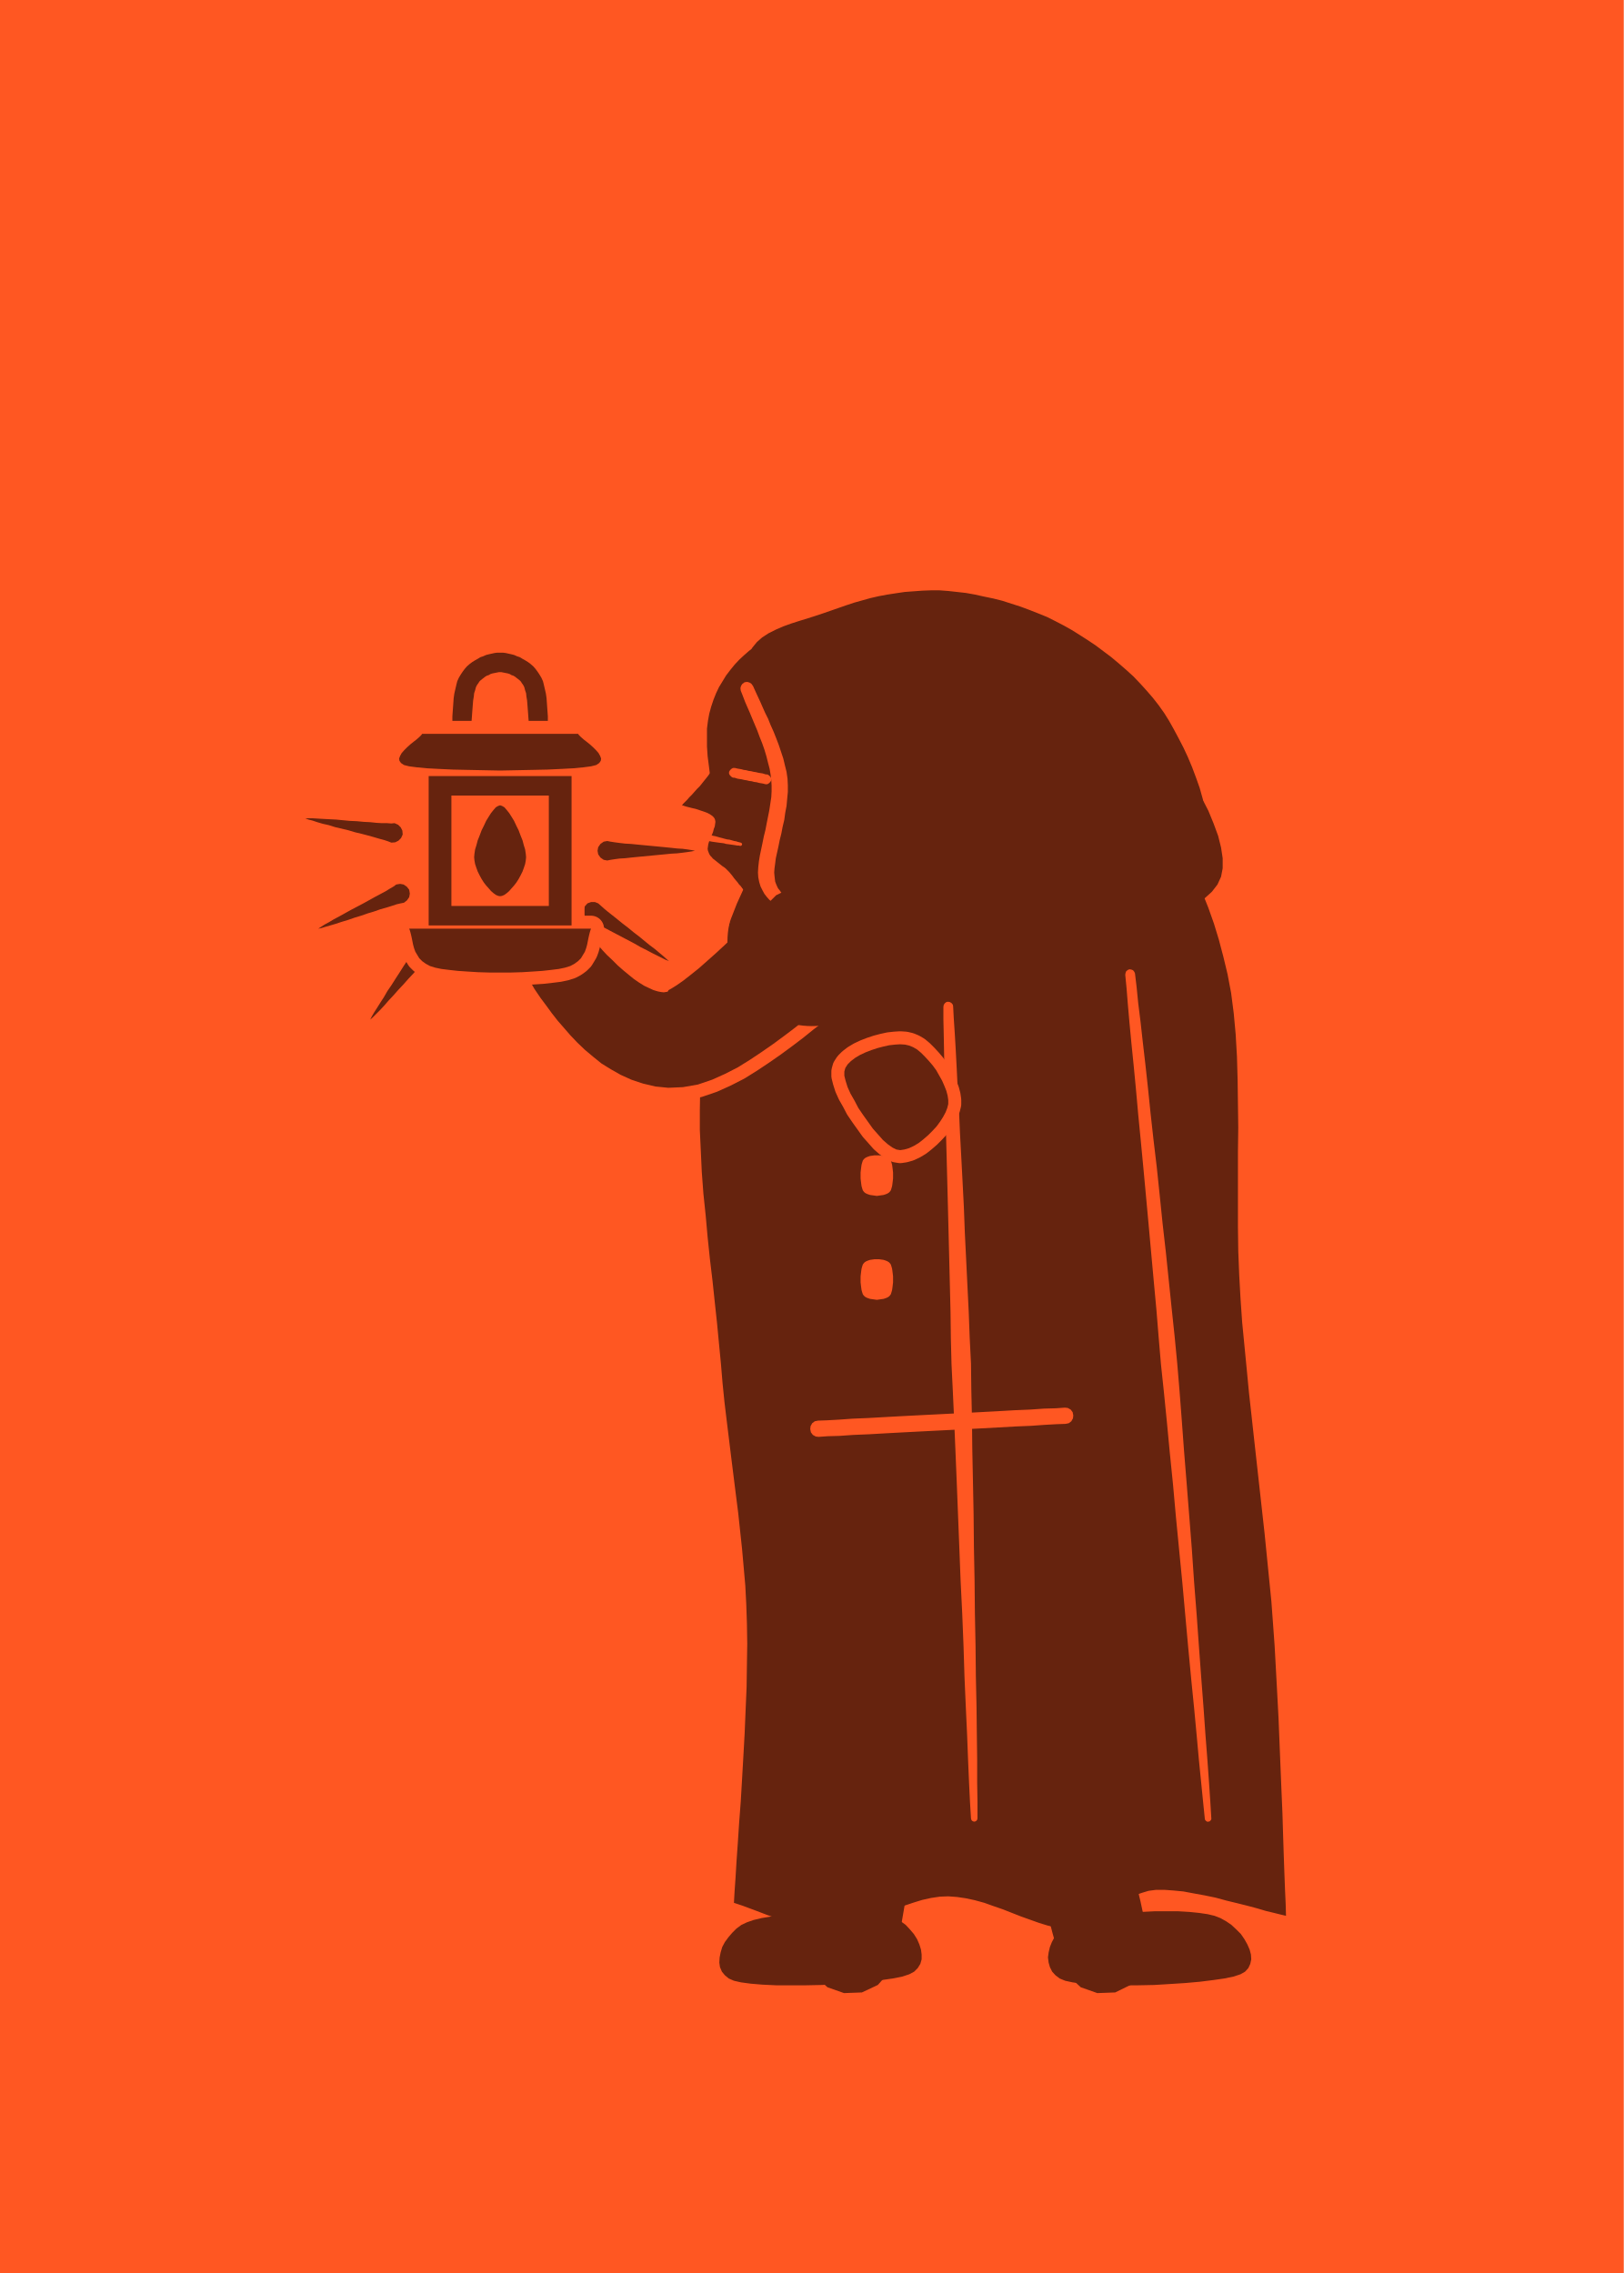
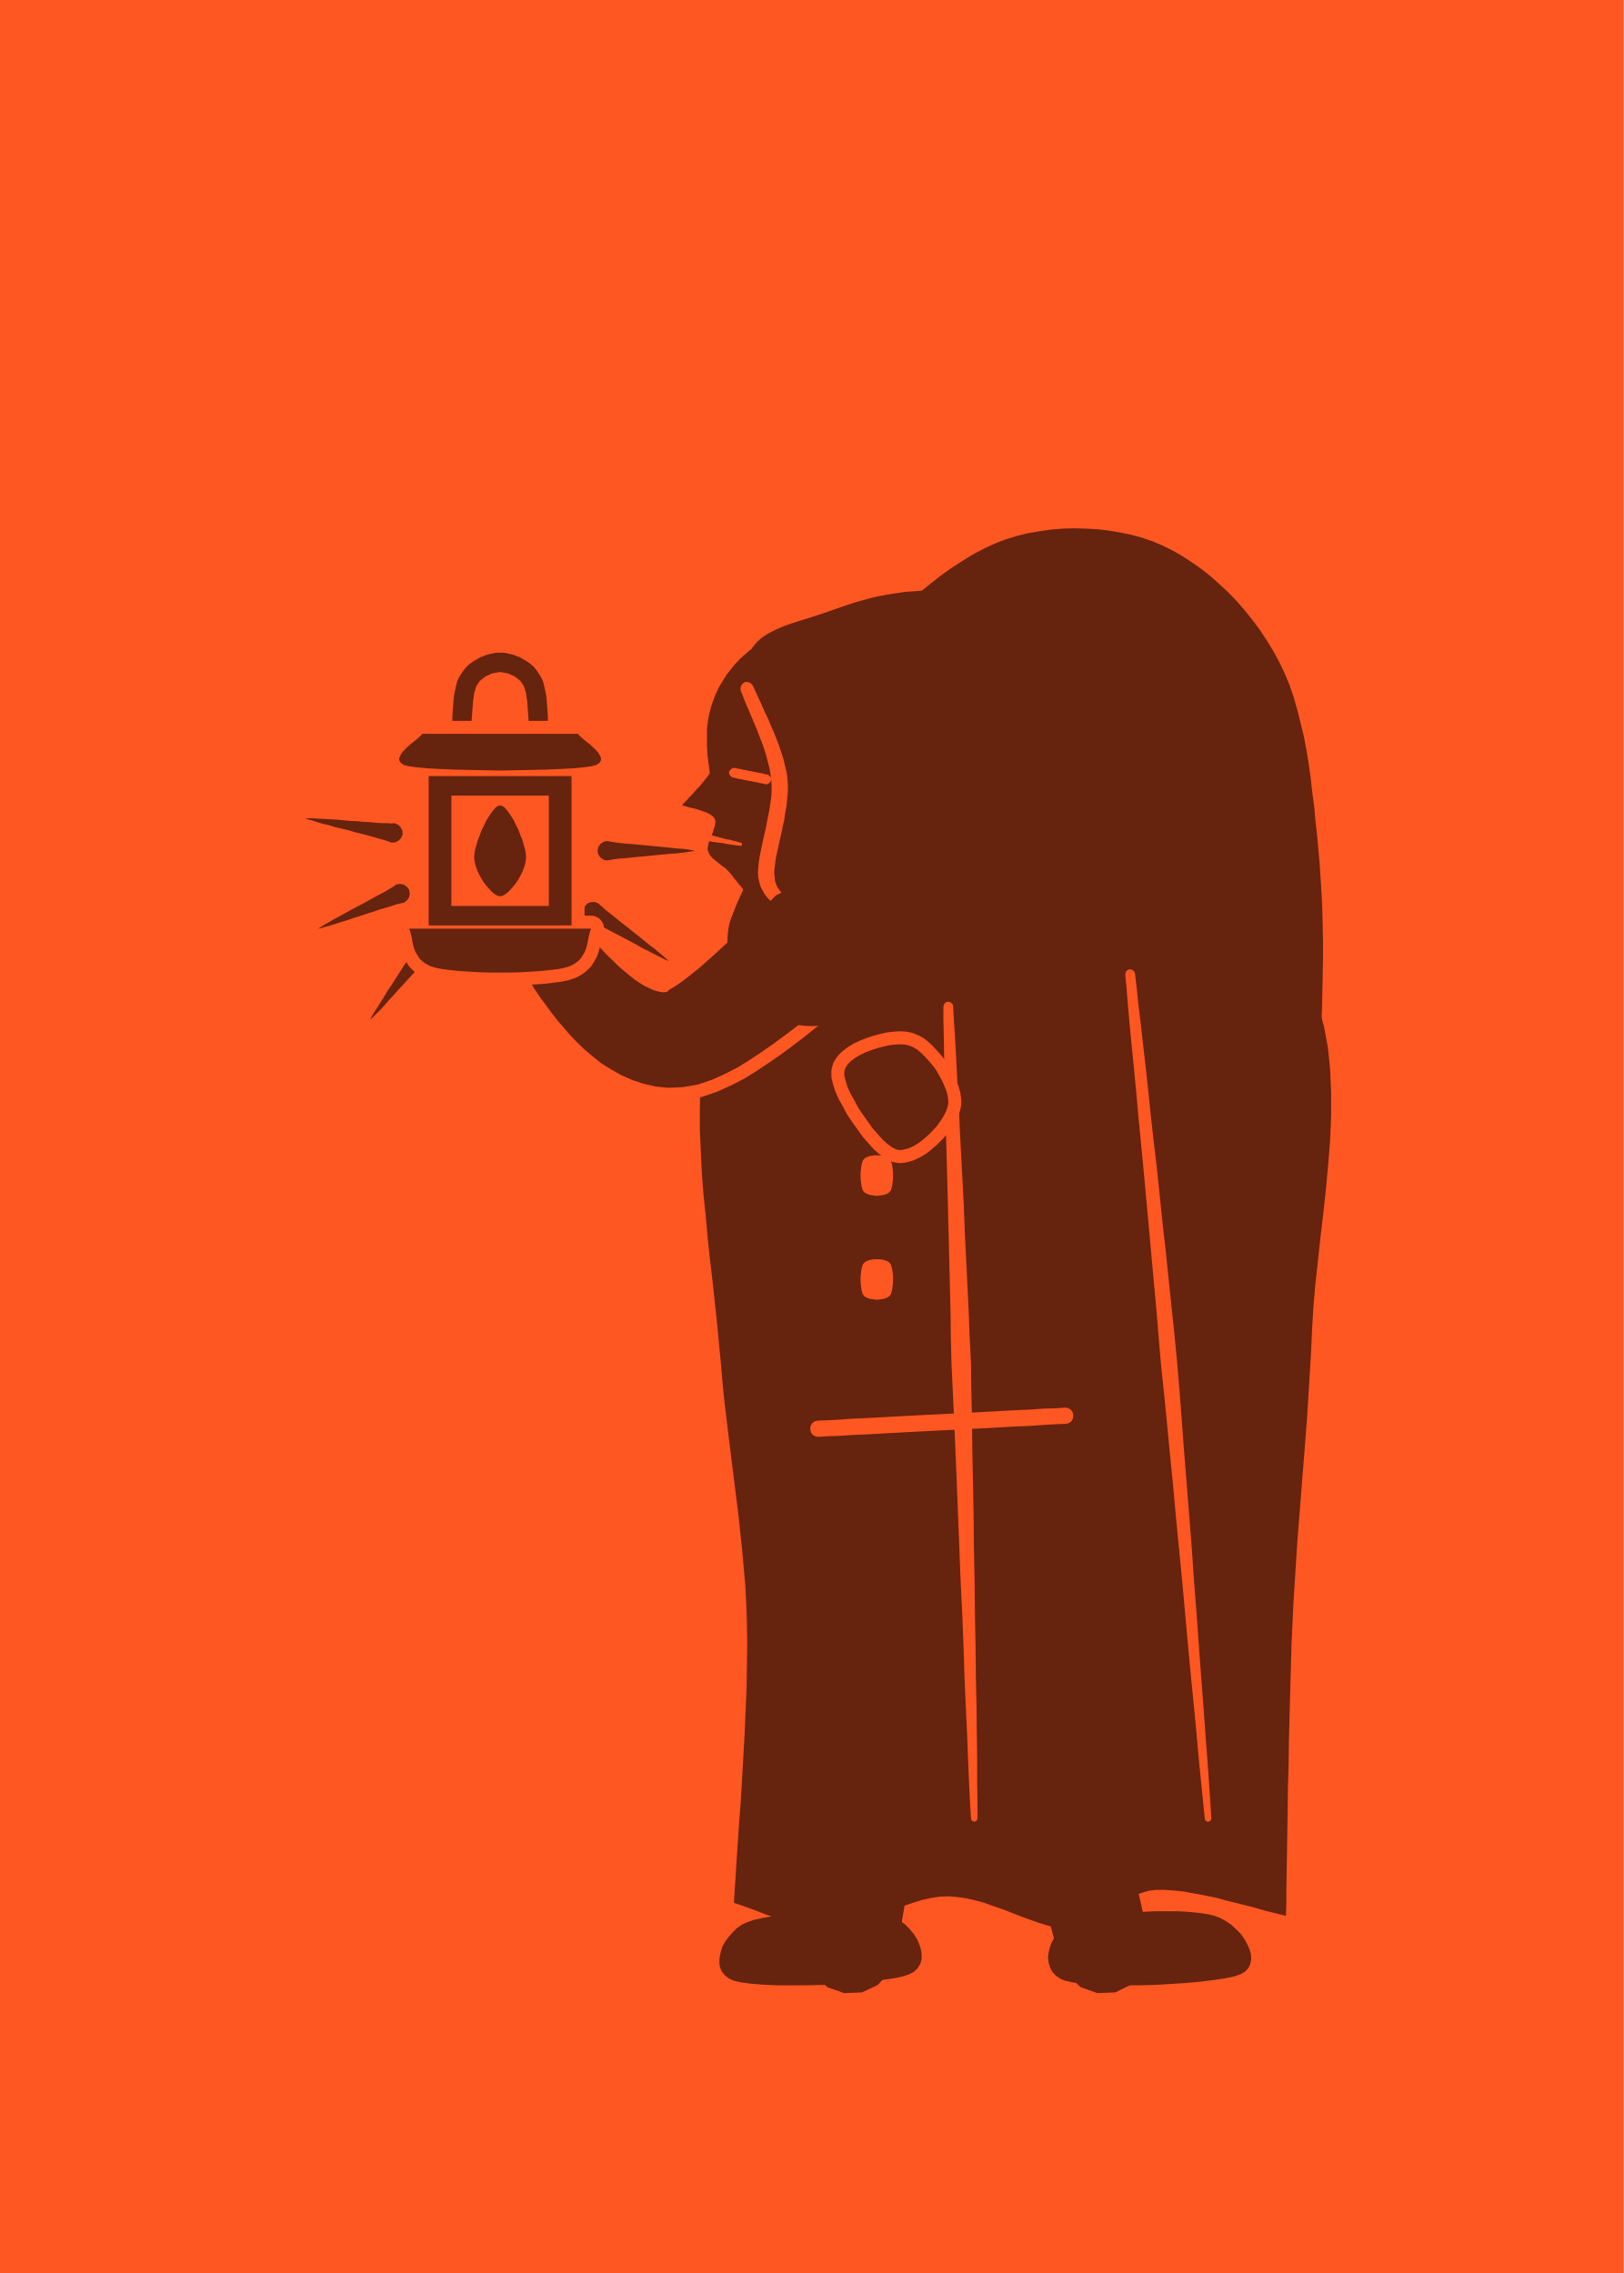
<svg xmlns="http://www.w3.org/2000/svg" viewBox="0 0 500 700">
  <rect width="500" height="700" fill="#ff5722" />
  <g transform="translate(30 0)">
    <path d="M223.2 557.8L223 559.3L222.8 561.2L222.5 563.4L222.2 565.9L221.8 568.7L221.5 571.7L221.1 574.7L220.7 577.8L220.3 581L219.9 584L219.5 587L219.1 589.8L218.8 592.3L218.5 594.5L218.3 596.4L218.2 597.9L218.4 603.4L220.7 608.3L224.8 612L229.9 613.8L235.4 613.6L240.3 611.3L244 607.2L245.8 602.1L246.1 600.6L246.5 598.7L246.9 596.5L247.3 594L247.8 591.2L248.3 588.3L248.8 585.3L249.3 582.2L249.9 579L250.4 576L250.9 573.1L251.4 570.3L251.8 567.8L252.2 565.6L252.6 563.7L252.8 562.2L252.6 556.4L250.1 551.1L245.7 547.1L240.2 545.2L234.4 545.4L229.1 547.9L225.1 552.3Z" fill="#66230e" />
    <path d="M285.4 563.6L285.9 565.1L286.4 567L287 569.2L287.7 571.7L288.5 574.5L289.3 577.4L290.1 580.4L290.9 583.5L291.8 586.6L292.6 589.7L293.4 592.6L294.1 595.3L294.8 597.8L295.5 600.1L296 601.9L296.4 603.4L298.8 608.3L302.8 612L307.9 613.8L313.4 613.6L318.3 611.2L322 607.2L323.8 602.1L323.6 596.6L323.3 595.1L322.9 593.2L322.4 591L321.8 588.4L321.2 585.6L320.5 582.7L319.8 579.6L319.1 576.5L318.3 573.4L317.6 570.3L317 567.3L316.3 564.5L315.8 562L315.3 559.8L314.9 557.9L314.6 556.4L312.1 551.1L307.7 547.1L302.2 545.2L296.4 545.4L291.1 547.9L287.1 552.3L285.2 557.8Z" fill="#66230e" />
    <path d="M200 592L202 591.3L204.5 590.7L207.5 590.2L210.8 589.7L214.3 589.3L218.1 589L221.9 588.8L225.7 588.6L229.5 588.6L233 588.6L236.4 588.8L239.4 589.1L241.9 589.5L244 590L245.7 590.7L247.4 591.7L248.9 592.8L250.2 594.2L251.4 595.6L252.4 597.2L253.1 598.8L253.6 600.4L253.8 601.9L253.8 603.4L253.4 604.8L252.6 606.1L251.5 607.2L250 608L247.9 608.7L244.9 609.3L241.4 609.8L237.3 610.3L232.8 610.7L228 611L223.1 611.3L218.2 611.4L213.5 611.4L209 611.4L204.8 611.2L201.2 610.9L198.2 610.5L196 610L194.4 609.3L193.2 608.3L192.3 607.2L191.7 605.8L191.5 604.4L191.6 602.8L191.9 601.3L192.4 599.6L193.2 598.1L194.3 596.6L195.5 595.2L196.8 593.9L198.3 592.8Z" fill="#66230e" />
    <path d="M300 592L301.9 591.3L304.4 590.7L307.3 590.2L310.6 589.7L314.1 589.3L317.8 589L321.6 588.8L325.5 588.6L329.2 588.6L332.8 588.6L336.2 588.8L339.2 589.1L341.9 589.5L344 590L345.8 590.7L347.6 591.7L349.2 592.8L350.7 594.2L352.1 595.6L353.2 597.2L354.1 598.8L354.8 600.4L355.2 601.9L355.3 603.4L355 604.8L354.4 606.1L353.4 607.2L352 608L349.9 608.7L347 609.3L343.5 609.8L339.5 610.3L335 610.7L330.3 611L325.4 611.3L320.5 611.4L315.7 611.4L311.2 611.4L307 611.2L303.3 610.9L300.3 610.5L298 610L296.3 609.3L295 608.3L294 607.2L293.3 605.8L292.9 604.4L292.7 602.8L292.9 601.3L293.3 599.6L293.9 598.1L294.7 596.6L295.8 595.2L297 593.9L298.4 592.8Z" fill="#66230e" />
-     <path d="M366 590L364.3 589.6L362.3 589.1L359.8 588.5L357.1 587.7L354.1 586.9L350.9 586.1L347.6 585.3L344.3 584.4L340.9 583.7L337.6 583.1L334.4 582.5L331.3 582.2L328.5 582L326 582L323.7 582.3L321.7 582.9L319.7 583.6L317.9 584.6L316.2 585.7L314.5 586.9L312.9 588.1L311.2 589.3L309.6 590.5L307.9 591.6L306.1 592.5L304.2 593.3L302.2 593.8L300 594L297.7 593.9L295.2 593.6L292.6 593L290 592.2L287.2 591.2L284.4 590.2L281.6 589.1L278.8 588L275.9 587L273.1 586L270.2 585.2L267.4 584.6L264.7 584.2L262 584L259.4 584.1L256.7 584.5L254 585.1L251.4 585.9L248.7 586.8L246.1 587.8L243.5 588.9L240.9 589.9L238.3 590.9L235.8 591.9L233.3 592.7L230.8 593.3L228.4 593.8L226 594L223.6 594L221.1 593.7L218.6 593.3L216.1 592.8L213.6 592.1L211.1 591.4L208.8 590.6L206.4 589.8L204.3 589L202.2 588.2L200.3 587.5L198.7 586.9L197.2 586.4L196 586L196.2 582.5L196.5 578.2L196.8 573.2L197.2 567.5L197.6 561.4L198.1 554.8L198.5 548L198.9 541L199.3 533.8L199.6 526.6L199.9 519.6L200 512.7L200.1 506.2L200 500L199.8 494.1L199.5 488.3L199 482.6L198.5 477L197.9 471.4L197.3 465.8L196.6 460.3L195.9 454.7L195.2 449.1L194.5 443.4L193.8 437.7L193.1 431.9L192.5 426L192 420L191.4 413.8L190.8 407.5L190.1 401L189.4 394.4L188.6 387.7L187.9 381L187.3 374.3L186.6 367.6L186.1 360.9L185.8 354.4L185.5 348L185.5 341.8L185.6 335.8L186 330L186.5 324.4L187.2 318.8L187.9 313.4L188.8 308L189.7 302.7L190.9 297.5L192.1 292.5L193.5 287.6L195.1 282.9L196.9 278.3L198.9 273.9L201 269.7L203.4 265.8L206 262L208.9 258.4L212.1 254.9L215.6 251.6L219.4 248.3L223.3 245.3L227.5 242.4L231.8 239.8L236.1 237.3L240.5 235.1L245 233.1L249.4 231.4L253.7 229.9L257.9 228.8L262 228L266.1 227.5L270.2 227.3L274.5 227.4L278.8 227.8L283.1 228.4L287.4 229.3L291.6 230.4L295.8 231.7L299.9 233.3L303.9 235.1L307.7 237L311.4 239.2L314.8 241.5L318 244L321 246.7L323.9 249.5L326.6 252.6L329.2 255.8L331.7 259.2L334 262.9L336.3 266.8L338.3 270.8L340.3 275.1L342.1 279.6L343.8 284.4L345.3 289.3L346.7 294.6L348 300L349.1 305.8L349.9 312L350.5 318.5L350.9 325.4L351.1 332.5L351.2 339.8L351.3 347.3L351.2 354.8L351.2 362.5L351.2 370.1L351.2 377.8L351.3 385.3L351.6 392.8L352 400L352.5 407.2L353.2 414.4L353.9 421.6L354.6 428.9L355.4 436.1L356.2 443.4L357 450.6L357.8 457.8L358.6 465L359.4 472.2L360.1 479.2L360.8 486.2L361.5 493.2L362 500L362.5 506.9L362.9 514.2L363.3 521.6L363.7 529.1L364 536.6L364.3 544L364.6 551.3L364.9 558.3L365.1 564.9L365.3 571.1L365.5 576.8L365.7 582L365.9 586.4L366 590Z" fill="#66230e" />
-     <path d="M224 236L225.4 233.2L227.3 230.4L229.6 227.6L232.4 224.8L235.6 222.1L239.1 219.5L242.8 217L246.6 214.7L250.6 212.6L254.6 210.7L258.6 209.1L262.6 207.7L266.4 206.7L270 206L273.6 205.7L277.4 205.6L281.3 205.8L285.2 206.3L289.3 207L293.3 208L297.4 209.1L301.4 210.5L305.2 212L309 213.8L312.6 215.6L316 217.6L319.1 219.8L322 222L324.7 224.5L327.5 227.4L330.3 230.7L332.9 234.2L335.5 237.9L337.9 241.8L340.1 245.8L342.1 249.7L343.7 253.6L345.1 257.4L346 261L346.5 264.3L346.5 267.4L346 270L344.9 272.4L343.2 274.6L341 276.6L338.4 278.5L335.3 280.3L331.9 281.9L328.3 283.4L324.4 284.7L320.3 285.9L316.2 287L312 287.9L307.9 288.8L303.9 289.4L300 290L296 290.5L291.8 290.9L287.3 291.2L282.6 291.4L277.8 291.5L273 291.5L268.1 291.3L263.4 290.9L258.8 290.3L254.3 289.5L250.2 288.5L246.4 287.3L243 285.8L240 284L237.4 281.8L234.9 279.2L232.5 276.2L230.4 272.8L228.5 269.2L226.8 265.4L225.4 261.5L224.2 257.5L223.3 253.5L222.8 249.6L222.5 245.9L222.6 242.3L223.1 239Z" fill="#66230e" />
+     <path d="M366 590L364.3 589.6L362.3 589.1L359.8 588.5L357.1 587.7L354.1 586.9L350.9 586.1L347.6 585.3L344.3 584.4L340.9 583.7L337.6 583.1L334.4 582.5L331.3 582.2L328.5 582L326 582L323.7 582.3L321.7 582.9L319.7 583.6L317.9 584.6L316.2 585.7L314.5 586.9L312.9 588.1L311.2 589.3L309.6 590.5L307.9 591.6L306.1 592.5L304.2 593.3L302.2 593.8L300 594L297.7 593.9L295.2 593.6L292.6 593L290 592.2L287.2 591.2L284.4 590.2L281.6 589.1L278.8 588L275.9 587L273.1 586L270.2 585.2L267.4 584.6L264.7 584.2L262 584L259.4 584.1L256.7 584.5L254 585.1L251.4 585.9L248.7 586.8L246.1 587.8L243.5 588.9L240.9 589.9L238.3 590.9L235.8 591.9L233.3 592.7L230.8 593.3L228.4 593.8L226 594L223.6 594L221.1 593.7L218.6 593.3L216.1 592.8L213.6 592.1L211.1 591.4L208.8 590.6L206.4 589.8L204.3 589L202.2 588.2L200.3 587.5L198.7 586.9L197.2 586.4L196 586L196.2 582.5L196.5 578.2L196.8 573.2L197.2 567.5L197.6 561.4L198.1 554.8L198.5 548L198.9 541L199.3 533.8L199.6 526.6L199.9 519.6L200 512.7L200.1 506.2L200 500L199.8 494.1L199.5 488.3L199 482.6L198.5 477L197.9 471.4L197.3 465.8L196.6 460.3L195.9 454.7L195.2 449.1L194.5 443.4L193.8 437.7L193.1 431.9L192.5 426L192 420L191.4 413.8L190.8 407.5L190.1 401L189.4 394.4L188.6 387.7L187.9 381L187.3 374.3L186.6 367.6L186.1 360.9L185.8 354.4L185.5 348L185.5 341.8L185.6 335.8L186 330L186.5 324.4L187.2 318.8L187.9 313.4L188.8 308L189.7 302.7L190.9 297.5L192.1 292.5L193.5 287.6L195.1 282.9L196.9 278.3L198.9 273.9L201 269.7L203.4 265.8L206 262L208.9 258.4L212.1 254.9L215.6 251.6L219.4 248.3L223.3 245.3L227.5 242.4L231.8 239.8L236.1 237.3L240.5 235.1L245 233.1L249.4 231.4L253.7 229.9L257.9 228.8L262 228L266 227.5L270 227.2L274 227.2L277.9 227.5L281.9 228L285.9 228.7L289.9 229.8L293.9 231L297.9 232.5L301.9 234.3L305.9 236.4L309.9 238.7L313.9 241.2L318 244L322.2 247.1L326.7 250.5L331.4 254.2L336.2 258.2L341 262.5L345.9 267L350.6 271.8L355.2 276.7L359.6 281.9L363.7 287.2L367.5 292.7L370.8 298.3L373.7 304.1L376 310L377.7 316.1L378.9 322.6L379.6 329.4L379.9 336.4L379.9 343.6L379.6 351L379 358.5L378.3 366.1L377.5 373.6L376.6 381.2L375.8 388.6L375 395.9L374.4 403.1L374 410L373.7 416.7L373.3 423.4L372.9 429.9L372.5 436.4L372 442.9L371.5 449.3L371 455.6L370.5 462L370 468.3L369.5 474.6L369.1 480.9L368.7 487.2L368.3 493.6L368 500L367.7 506.6L367.5 513.6L367.3 520.9L367.1 528.3L366.9 535.8L366.8 543.3L366.6 550.6L366.5 557.7L366.4 564.5L366.3 570.8L366.2 576.7L366.1 581.9L366.1 586.3L366 590Z" fill="#66230e" />
+     <path d="M220 240L220.1 236.7L220.4 233.5L220.9 230.3L221.7 227.1L222.6 224L223.8 220.9L225.1 217.9L226.6 214.9L228.2 211.9L230 209L231.9 206.2L233.8 203.4L235.9 200.7L238 198L240.2 195.3L242.7 192.6L245.3 189.9L248.1 187.1L251 184.4L254 181.8L257.1 179.3L260.3 176.8L263.6 174.5L266.9 172.4L270.2 170.4L273.5 168.7L276.8 167.2L280 166L283.3 165L286.6 164.2L290.1 163.6L293.6 163.1L297.2 162.8L300.8 162.7L304.4 162.8L308 163L311.5 163.4L315 164L318.4 164.7L321.7 165.6L324.9 166.7L328 168L331 169.5L334 171.2L336.9 173.1L339.9 175.2L342.7 177.4L345.5 179.9L348.3 182.5L350.9 185.2L353.4 188.1L355.8 191.1L358.1 194.2L360.2 197.4L362.2 200.7L364 204L365.6 207.4L367.1 211L368.4 214.8L369.5 218.7L370.5 222.7L371.5 226.8L372.3 231L373 235.3L373.6 239.6L374.1 244.1L374.7 248.5L375.1 253L375.6 257.5L376 262L376.4 266.5L376.7 271.2L377 275.9L377.2 280.6L377.3 285.5L377.4 290.3L377.4 295.3L377.3 300.2L377.2 305.2L377.1 310.1L376.9 315.1L376.6 320.1L376.3 325.1L376 330L375.7 335.2L375.4 340.9L375.2 346.9L374.9 353.1L374.6 359.4L374.3 365.6L373.9 371.8L373.3 377.6L372.6 383L371.8 388L370.7 392.2L369.4 395.8L367.8 398.4L366 400L363.9 400.6L361.6 400.3L359.1 399.2L356.5 397.5L353.6 395.1L350.6 392.1L347.4 388.8L344 385L340.4 381L336.7 376.8L332.8 372.5L328.7 368.3L324.4 364L320 360L315.2 355.9L309.8 351.4L304 346.6L297.9 341.6L291.5 336.4L284.9 331L278.4 325.6L271.9 320.2L265.5 314.8L259.5 309.4L253.8 304.2L248.6 299.2L243.9 294.5L240 290L236.6 285.8L233.7 281.7L231.1 277.8L228.8 274L226.9 270.3L225.2 266.8L223.9 263.3L222.8 259.8L221.9 256.4L221.2 253.1L220.7 249.8L220.3 246.5L220.1 243.3Z" fill="#66230e" />
    <path d="M200 206L200.1 203.5L200.7 201.3L201.7 199.4L203.1 197.7L204.7 196.3L206.7 195L208.9 193.9L211.2 192.9L213.7 192L216.2 191.2L218.8 190.4L221.3 189.6L223.7 188.8L226 188L228.3 187.2L230.6 186.4L233 185.6L235.5 184.9L238 184.2L240.6 183.6L243.3 183.1L245.9 182.7L248.6 182.3L251.3 182.1L254 181.9L256.7 181.8L259.3 181.8L262 182L264.7 182.3L267.4 182.6L270.2 183.1L272.9 183.7L275.8 184.3L278.6 185L281.4 185.9L284.2 186.8L286.9 187.8L289.7 188.9L292.4 190L295 191.3L297.5 192.6L300 194L302.4 195.5L304.9 197.1L307.3 198.7L309.7 200.5L312.1 202.3L314.5 204.3L316.8 206.3L319 208.3L321.1 210.5L323.1 212.7L325 214.9L326.8 217.2L328.5 219.6L330 222L331.4 224.5L332.9 227.3L334.4 230.2L335.8 233.2L337.1 236.3L338.3 239.5L339.4 242.6L340.3 245.8L340.9 248.8L341.4 251.8L341.5 254.7L341.4 257.3L340.9 259.8L340 262L338.7 264L336.9 265.9L334.7 267.7L332.2 269.4L329.3 271L326.3 272.4L323 273.8L319.6 275L316.2 276.1L312.7 277.1L309.3 278L306 278.8L302.9 279.4L300 280L297.2 280.4L294.4 280.7L291.6 280.8L288.8 280.8L286 280.6L283.3 280.3L280.5 280L277.8 279.6L275 279.1L272.4 278.5L269.7 277.9L267.1 277.3L264.5 276.6L262 276L259.5 275.4L257.1 274.9L254.7 274.4L252.4 274L250 273.5L247.8 272.9L245.5 272.3L243.3 271.5L241 270.5L238.8 269.4L236.6 268L234.4 266.3L232.2 264.3L230 262L227.7 259.2L225.1 255.9L222.4 252.1L219.7 248L216.8 243.5L214.1 238.9L211.4 234.3L208.8 229.5L206.5 224.9L204.4 220.5L202.7 216.2L201.3 212.4L200.4 208.9Z" fill="#66230e" />
    <path d="M188 222L188.4 219.8L189 217.6L189.7 215.5L190.5 213.5L191.4 211.6L192.5 209.8L193.6 208L194.9 206.3L196.2 204.7L197.6 203.2L199.1 201.8L200.7 200.4L202.3 199.2L204 198L205.8 196.9L207.8 195.8L209.9 194.8L212.2 193.8L214.5 193L216.9 192.2L219.4 191.5L221.9 190.9L224.4 190.4L226.8 190.1L229.3 189.8L231.6 189.7L233.9 189.8L236 190L238.1 190.4L240.2 190.9L242.3 191.5L244.4 192.3L246.5 193.2L248.5 194.2L250.5 195.4L252.4 196.6L254.3 198L256.1 199.4L257.7 200.9L259.3 202.6L260.7 204.2L262 206L263.2 207.9L264.2 210L265.2 212.2L266.1 214.6L266.8 217.1L267.5 219.6L268.1 222.3L268.6 224.9L269.1 227.6L269.4 230.2L269.7 232.8L269.9 235.3L270 237.7L270 240L270 242.2L269.9 244.4L269.7 246.6L269.4 248.8L269.1 251L268.6 253.2L268.1 255.3L267.5 257.3L266.8 259.3L266.1 261.2L265.2 263L264.2 264.8L263.2 266.4L262 268L260.7 269.5L259.3 270.9L257.7 272.2L256 273.5L254.2 274.7L252.3 275.8L250.4 276.9L248.4 277.9L246.3 278.8L244.2 279.6L242.2 280.3L240.1 281L238 281.5L236 282L233.9 282.4L231.8 282.7L229.5 282.9L227.2 283.1L224.8 283.1L222.5 283.1L220.1 283L217.8 282.8L215.5 282.6L213.4 282.2L211.3 281.8L209.4 281.3L207.6 280.7L206 280L204.6 279.3L203.3 278.5L202.1 277.6L201.1 276.7L200.1 275.7L199.3 274.6L198.5 273.4L197.8 272.1L197.1 270.7L196.5 269.2L195.8 267.6L195.2 265.9L194.6 264L194 262L193.3 259.8L192.6 257.3L191.9 254.6L191.2 251.7L190.5 248.7L189.9 245.6L189.3 242.4L188.7 239.2L188.3 236L187.9 232.9L187.7 229.9L187.7 227.1L187.7 224.4Z" fill="#66230e" />
    <path d="M180 248L180.4 248.1L181 248.3L181.7 248.5L182.5 248.7L183.3 248.9L184.2 249.1L185.1 249.4L186 249.7L186.9 250L187.7 250.3L188.5 250.7L189.1 251.1L189.6 251.5L190 252L190.2 252.5L190.3 253.1L190.2 253.8L190.1 254.5L189.8 255.3L189.6 256.1L189.3 256.9L188.9 257.7L188.6 258.5L188.3 259.3L188.1 260L188 260.7L187.9 261.4L188 262L188.2 262.5L188.4 263L188.7 263.5L189.1 263.9L189.5 264.4L189.9 264.7L190.4 265.1L190.9 265.5L191.4 265.9L191.9 266.3L192.4 266.7L193 267.1L193.5 267.5L194 268L194.5 268.5L195 269.1L195.5 269.7L196 270.4L196.5 271L197.1 271.7L197.6 272.4L198.2 273L198.8 273.7L199.4 274.2L200 274.8L200.6 275.3L201.3 275.7L202 276L202.8 276.4L203.7 276.8L204.7 277.4L205.7 277.9L206.8 278.5L207.9 279L209 279.4L210 279.6L211 279.7L211.9 279.6L212.7 279.2L213.3 278.5L213.7 277.4L214 276L214 274L213.9 271.5L213.6 268.5L213.2 265.2L212.7 261.5L212.1 257.6L211.4 253.6L210.6 249.6L209.8 245.7L209 241.9L208.2 238.3L207.4 235.1L206.7 232.3L206 230L205.3 228.1L204.6 226.5L203.9 225L203.2 223.8L202.4 222.7L201.6 221.8L200.9 221.1L200.1 220.6L199.4 220.2L198.6 219.9L197.9 219.8L197.2 219.7L196.6 219.8L196 220L195.5 220.4L195 221L194.5 221.8L194.1 222.8L193.7 224L193.4 225.2L193 226.6L192.6 228.1L192.3 229.5L191.9 231L191.5 232.4L191 233.7L190.5 234.9L190 236L189.4 237L188.7 238L187.9 239.1L187.1 240.1L186.3 241.1L185.5 242.1L184.6 243L183.8 243.9L183 244.8L182.2 245.6L181.6 246.3L180.9 247L180.4 247.5L180 248Z" fill="#66230e" />
    <path d="M195.7 239.5L196.1 239.5L196.5 239.6L197.1 239.8L197.7 239.9L198.4 240L199.2 240.2L199.9 240.3L200.7 240.5L201.5 240.6L202.2 240.8L203 240.9L203.7 241.1L204.3 241.2L204.9 241.3L205.3 241.4L205.7 241.5L206.3 241.5L206.8 241.2L207.2 240.8L207.5 240.3L207.5 239.7L207.2 239.2L206.8 238.8L206.3 238.5L205.9 238.5L205.5 238.4L204.9 238.2L204.3 238.1L203.6 238L202.8 237.8L202.1 237.7L201.3 237.5L200.5 237.4L199.8 237.2L199 237.1L198.3 236.9L197.7 236.8L197.1 236.7L196.7 236.6L196.3 236.5L195.7 236.5L195.2 236.8L194.8 237.2L194.5 237.7L194.5 238.3L194.8 238.8L195.2 239.2Z" fill="#ff5722" />
    <path d="M198.1 212.7L198.5 213.7L199 215L199.5 216.3L200.2 217.9L200.9 219.5L201.6 221.2L202.4 223.1L203.2 225L203.9 226.9L204.7 228.9L205.4 230.9L206 232.9L206.5 234.9L207 236.8L207.3 238.6L207.5 240.2L207.6 241.9L207.6 243.7L207.5 245.5L207.2 247.5L206.9 249.5L206.5 251.5L206.1 253.5L205.7 255.6L205.2 257.6L204.8 259.6L204.4 261.5L204 263.4L203.7 265.2L203.5 267L203.4 268.7L203.5 270.2L203.8 271.7L204.2 273L204.8 274.2L205.4 275.3L206.1 276.2L206.9 277.1L207.7 277.8L208.5 278.4L209.2 278.9L210 279.4L210.7 279.8L211.3 280.1L211.9 280.4L212.3 280.7L212.6 280.8L212.9 281L213.4 281.4L214 281.5L214.5 281.4L215 281.1L215.4 280.6L215.5 280L215.4 279.5L215.1 279L214.7 278.5L214.3 278.1L213.8 277.6L213.2 277.2L212.7 276.8L212.1 276.3L211.6 275.8L211 275.3L210.5 274.8L210.1 274.2L209.6 273.6L209.3 273L209 272.3L208.7 271.5L208.6 270.7L208.5 269.8L208.4 268.7L208.5 267.4L208.7 265.9L208.9 264.3L209.3 262.5L209.7 260.7L210.1 258.7L210.6 256.7L211 254.6L211.5 252.5L211.8 250.3L212.2 248.2L212.4 246L212.6 243.9L212.6 241.8L212.5 239.8L212.2 237.7L211.7 235.7L211.2 233.6L210.5 231.5L209.8 229.4L209 227.3L208.2 225.3L207.3 223.3L206.5 221.3L205.6 219.5L204.8 217.7L204.1 216.1L203.4 214.6L202.8 213.3L202.3 212.2L201.9 211.3L201.4 210.6L200.8 210.2L200.1 210L199.3 210.1L198.6 210.6L198.2 211.2L198 211.9Z" fill="#ff5722" />
    <path d="M187.8 259L188.2 259L188.7 259.1L189.2 259.2L189.9 259.3L190.6 259.4L191.3 259.5L192.1 259.6L192.9 259.7L193.6 259.9L194.4 260L195.1 260.1L195.8 260.2L196.5 260.3L197 260.4L197.5 260.4L197.9 260.5L198.1 260.5L198.3 260.4L198.4 260.3L198.5 260.1L198.5 259.9L198.4 259.7L198.3 259.6L198.1 259.5L197.7 259.4L197.3 259.3L196.7 259.1L196.1 259L195.4 258.8L194.7 258.6L193.9 258.5L193.1 258.3L192.4 258.1L191.6 257.9L190.9 257.7L190.2 257.5L189.6 257.4L189 257.2L188.6 257.1L188.2 257L187.8 257L187.4 257.2L187.2 257.4L187 257.8L187 258.2L187.2 258.6L187.4 258.8Z" fill="#ff5722" />
    <path d="M260.5 310.1L260.5 313.9L260.6 318.3L260.7 323.5L260.8 329.1L261 335.3L261.1 342L261.3 349L261.5 356.3L261.7 364L261.9 371.8L262.1 379.8L262.3 387.9L262.5 396L262.7 404.2L262.8 412.2L263 420.1L263.4 428.3L263.8 437.1L264.2 446.5L264.6 456.2L265 466.3L265.4 476.5L265.8 486.8L266.3 496.9L266.7 506.9L267 516.5L267.4 525.6L267.8 534.2L268.1 542L268.4 549L268.7 555.1L269 560L269.1 560.4L269.3 560.7L269.6 560.9L270 561L270.4 560.9L270.7 560.7L270.9 560.4L271 560L271 555L270.9 549L270.9 541.9L270.8 534.1L270.7 525.5L270.5 516.4L270.4 506.8L270.2 496.8L270.1 486.7L269.9 476.4L269.8 466.2L269.6 456.1L269.4 446.3L269.3 436.9L269.1 428.1L269 419.9L268.6 412L268.3 404L267.9 395.9L267.5 387.7L267.1 379.6L266.8 371.6L266.4 363.8L266 356.2L265.6 348.8L265.3 341.8L264.9 335.2L264.6 329L264.3 323.3L264 318.2L263.7 313.7L263.5 309.9L263.4 309.4L263 308.9L262.5 308.6L261.9 308.5L261.4 308.6L260.9 309L260.6 309.5Z" fill="#ff5722" />
    <path d="M316.5 300.2L316.9 304.3L317.3 309.3L317.8 315L318.4 321.3L319.1 328.2L319.8 335.5L320.5 343.3L321.3 351.5L322.1 359.9L322.9 368.5L323.7 377.2L324.5 386L325.3 394.8L326.1 403.4L326.8 412L327.5 420.2L328.4 428.7L329.3 437.7L330.2 447.2L331.2 457.1L332.1 467.1L333.1 477.4L334.1 487.6L335 497.6L335.9 507.5L336.8 517L337.7 526L338.5 534.5L339.2 542.2L339.9 549.2L340.5 555.2L341 560.1L341.1 560.5L341.4 560.8L341.7 561L342.1 561L342.5 560.9L342.8 560.6L343 560.3L343 559.9L342.7 555L342.3 549L341.8 542L341.2 534.3L340.6 525.8L339.9 516.7L339.2 507.2L338.5 497.4L337.7 487.2L337 477L336.2 466.8L335.4 456.7L334.6 446.8L333.9 437.3L333.2 428.2L332.5 419.8L331.7 411.5L330.8 403L329.9 394.3L329 385.6L328 376.8L327.1 368L326.2 359.4L325.2 351L324.3 342.9L323.5 335.1L322.7 327.8L321.9 320.9L321.2 314.6L320.5 309L320 304L319.5 299.8L319.3 299.3L318.9 298.8L318.4 298.6L317.8 298.5L317.3 298.7L316.8 299.1L316.6 299.6Z" fill="#ff5722" />
    <path d="M222.1 442.5L224.9 442.3L228.5 442.2L232.8 441.9L237.6 441.7L242.8 441.4L248.4 441.1L254.2 440.8L260.1 440.5L266.1 440.2L271.9 439.9L277.4 439.6L282.7 439.3L287.5 439.1L291.7 438.8L295.3 438.6L298.1 438.5L299.1 438.3L299.9 437.7L300.4 436.8L300.5 435.9L300.3 434.9L299.7 434.1L298.8 433.6L297.9 433.5L295.1 433.7L291.5 433.8L287.2 434.1L282.4 434.3L277.2 434.6L271.6 434.9L265.8 435.2L259.9 435.5L253.9 435.8L248.1 436.1L242.6 436.4L237.3 436.7L232.5 436.9L228.3 437.2L224.7 437.4L221.9 437.5L220.9 437.7L220.1 438.3L219.6 439.2L219.5 440.1L219.7 441.1L220.3 441.9L221.2 442.4Z" fill="#ff5722" />
    <path d="M236 325L236.3 324.7L236.8 324.4L237.3 324.2L237.9 324L238.6 323.9L239.3 323.8L240 323.8L240.7 323.8L241.4 323.9L242.1 324L242.7 324.2L243.2 324.4L243.7 324.7L244 325L244.3 325.4L244.5 326L244.7 326.7L244.8 327.4L244.9 328.2L245 329.1L245 330L245 330.9L244.9 331.8L244.8 332.6L244.7 333.3L244.5 334L244.3 334.6L244 335L243.7 335.3L243.2 335.6L242.7 335.8L242.1 336L241.4 336.1L240.7 336.2L240 336.3L239.3 336.2L238.6 336.1L237.9 336L237.3 335.8L236.8 335.6L236.3 335.3L236 335L235.7 334.6L235.5 334L235.3 333.3L235.2 332.6L235.1 331.8L235 330.9L235 330L235 329.1L235.1 328.2L235.2 327.4L235.3 326.7L235.5 326L235.7 325.4Z" fill="#ff5722" />
    <path d="M236 357L236.3 356.7L236.8 356.4L237.3 356.2L237.9 356L238.6 355.9L239.3 355.8L240 355.8L240.7 355.8L241.4 355.9L242.1 356L242.7 356.2L243.2 356.4L243.7 356.7L244 357L244.3 357.4L244.5 358L244.7 358.7L244.8 359.4L244.9 360.2L245 361.1L245 362L245 362.9L244.9 363.8L244.8 364.6L244.7 365.3L244.5 366L244.3 366.6L244 367L243.7 367.3L243.2 367.6L242.7 367.8L242.1 368L241.4 368.1L240.7 368.2L240 368.3L239.3 368.2L238.6 368.1L237.9 368L237.3 367.8L236.8 367.6L236.3 367.3L236 367L235.7 366.6L235.5 366L235.3 365.3L235.2 364.6L235.1 363.8L235 362.9L235 362L235 361.1L235.1 360.2L235.2 359.4L235.3 358.7L235.5 358L235.7 357.4Z" fill="#ff5722" />
    <path d="M236 389L236.3 388.7L236.8 388.4L237.3 388.2L237.9 388L238.6 387.9L239.3 387.8L240 387.8L240.7 387.8L241.4 387.9L242.1 388L242.7 388.2L243.2 388.4L243.7 388.7L244 389L244.3 389.4L244.5 390L244.7 390.7L244.8 391.4L244.9 392.2L245 393.1L245 394L245 394.9L244.9 395.8L244.8 396.6L244.7 397.3L244.5 398L244.3 398.6L244 399L243.7 399.3L243.2 399.6L242.7 399.8L242.1 400L241.4 400.1L240.7 400.2L240 400.3L239.3 400.2L238.6 400.1L237.9 400L237.3 399.8L236.8 399.6L236.3 399.3L236 399L235.7 398.6L235.5 398L235.3 397.3L235.2 396.6L235.1 395.8L235 394.9L235 394L235 393.1L235.1 392.2L235.2 391.4L235.3 390.7L235.5 390L235.7 389.4Z" fill="#ff5722" />
    <path d="M230 330L230.3 328.9L231 327.8L232 326.8L233.3 325.8L234.8 324.9L236.5 324.1L238.3 323.4L240.1 322.8L242 322.3L243.8 321.9L245.6 321.7L247.2 321.6L248.7 321.7L250 322L251.2 322.5L252.4 323.2L253.6 324.2L254.8 325.4L256 326.7L257.2 328.1L258.3 329.6L259.2 331.2L260.1 332.8L260.8 334.4L261.4 335.9L261.8 337.4L262 338.8L262 340L261.7 341.2L261.2 342.5L260.4 344L259.5 345.4L258.4 346.9L257.1 348.3L255.8 349.6L254.3 350.9L252.9 352L251.4 352.9L249.9 353.6L248.5 354L247.2 354.2L246 354L244.8 353.4L243.4 352.4L241.9 351.1L240.4 349.4L238.8 347.6L237.3 345.5L235.8 343.4L234.3 341.2L233.1 338.9L231.9 336.8L231 334.8L230.4 332.9L230 331.3Z" fill="#ff5722" stroke="#ff5722" stroke-width="8" stroke-linejoin="round" />
    <path d="M230 330L230.3 328.9L231 327.8L232 326.8L233.3 325.8L234.8 324.9L236.5 324.1L238.3 323.4L240.1 322.8L242 322.3L243.8 321.9L245.6 321.7L247.2 321.6L248.7 321.7L250 322L251.2 322.5L252.4 323.2L253.6 324.2L254.8 325.4L256 326.7L257.2 328.1L258.3 329.6L259.2 331.2L260.1 332.8L260.8 334.4L261.4 335.9L261.8 337.4L262 338.8L262 340L261.7 341.2L261.2 342.5L260.4 344L259.5 345.4L258.4 346.9L257.1 348.3L255.8 349.6L254.3 350.9L252.9 352L251.4 352.9L249.9 353.6L248.5 354L247.2 354.2L246 354L244.8 353.4L243.4 352.4L241.9 351.1L240.4 349.4L238.8 347.6L237.3 345.5L235.8 343.4L234.3 341.2L233.1 338.9L231.9 336.8L231 334.8L230.4 332.9L230 331.3Z" fill="#66230e" />
-     <mask id="root6" maskUnits="userSpaceOnUse" x="-100" y="-100" width="700" height="900">
+     <mask id="root1" maskUnits="userSpaceOnUse" x="-100" y="-100" width="700" height="900">
      <rect x="-100" y="-100" width="700" height="900" fill="#fff" />
      <circle cx="220" cy="290" r="26" fill="#000" />
    </mask>
-     <g mask="url(#root6)">
+     <g mask="url(#root1)">
      <path d="M209 275.7L207.4 277.3L205.3 279.2L203.1 281.3L200.8 283.6L198.4 286L195.8 288.5L193.2 291L190.5 293.5L187.8 295.9L185.2 298.2L182.7 300.2L180.4 302L178.4 303.4L176.8 304.4L175.9 304.9L175.7 305.2L175.6 305.4L175 305.5L174.4 305.6L173.5 305.5L172.5 305.3L171.2 304.9L169.9 304.3L168.4 303.6L166.8 302.6L165.2 301.5L163.6 300.2L161.9 298.8L160.2 297.3L158.6 295.7L156.9 294.1L155.5 292.6L154.3 291.2L153.1 289.5L151.8 287.5L150.5 285.1L149.1 282.5L147.8 279.7L146.6 276.9L145.3 273.9L144.1 271L143 268.1L141.9 265.3L140.8 262.7L139.9 260.2L138.9 257.9L138.1 255.9L137.3 254.3L135.2 251L131.9 248.8L128.1 248L124.3 248.7L121 250.8L118.8 254.1L118 257.9L118.7 261.7L119.1 263.1L119.6 264.8L120.3 267L121 269.5L121.8 272.2L122.7 275.2L123.6 278.3L124.7 281.6L125.8 284.9L127 288.3L128.3 291.7L129.7 295L131.2 298.3L132.8 301.5L134.6 304.6L136.5 307.4L138.3 309.8L139.9 312L141.7 314.3L143.7 316.6L145.7 318.9L147.8 321.1L150.1 323.3L152.6 325.4L155.2 327.5L158.1 329.3L161.1 331L164.4 332.5L168 333.7L171.8 334.6L175.8 335L180.3 334.8L184.9 334L189.3 332.5L193.3 330.7L197.2 328.7L200.9 326.4L204.5 324L208.1 321.5L211.5 319L214.8 316.5L217.9 314L220.9 311.7L223.6 309.5L226.1 307.6L228.1 306.1L229.7 305L231 304.3L235.6 299L237.8 292.4L237.4 285.3L234.3 279L229 274.4L222.4 272.2L215.3 272.6Z" fill="#ff5722" stroke="#ff5722" stroke-width="8" stroke-linejoin="round" />
      <path d="M116 252L116 250.9L116.4 249.6L117.1 248.2L118 246.8L119.1 245.3L120.4 243.8L121.9 242.4L123.4 241L125 239.7L126.5 238.6L128.1 237.6L129.5 236.8L130.8 236.3L132 236L133.1 236L134.3 236.2L135.6 236.6L136.8 237.2L138.1 238L139.4 238.9L140.6 239.9L141.8 241L142.9 242.1L143.8 243.3L144.6 244.5L145.3 245.7L145.7 246.9L146 248L146 249.2L145.9 250.5L145.6 252L145.2 253.6L144.6 255.3L143.9 257L143.1 258.6L142.2 260.2L141.3 261.7L140.3 263L139.2 264.2L138.2 265.1L137.1 265.7L136 266L134.8 266L133.4 265.7L131.7 265.2L130 264.4L128.1 263.4L126.2 262.3L124.4 261.1L122.6 259.8L120.9 258.5L119.4 257.1L118.1 255.7L117.1 254.4L116.3 253.1Z" fill="#ff5722" stroke="#ff5722" stroke-width="8" stroke-linejoin="round" />
    </g>
    <path d="M209 275.7L207.4 277.3L205.3 279.2L203.1 281.3L200.8 283.6L198.4 286L195.8 288.5L193.2 291L190.5 293.5L187.8 295.9L185.2 298.2L182.7 300.2L180.4 302L178.4 303.4L176.8 304.4L175.9 304.9L175.7 305.2L175.6 305.4L175 305.5L174.4 305.6L173.5 305.5L172.5 305.3L171.2 304.9L169.9 304.3L168.4 303.6L166.8 302.6L165.2 301.5L163.6 300.2L161.9 298.8L160.2 297.3L158.6 295.7L156.9 294.1L155.5 292.6L154.3 291.2L153.1 289.5L151.8 287.5L150.5 285.1L149.1 282.5L147.8 279.7L146.6 276.9L145.3 273.9L144.1 271L143 268.1L141.9 265.3L140.8 262.7L139.9 260.2L138.9 257.9L138.1 255.9L137.3 254.3L135.2 251L131.9 248.8L128.1 248L124.3 248.7L121 250.8L118.8 254.1L118 257.9L118.7 261.7L119.1 263.1L119.6 264.8L120.3 267L121 269.5L121.8 272.2L122.7 275.2L123.6 278.3L124.7 281.6L125.8 284.9L127 288.3L128.3 291.7L129.7 295L131.2 298.3L132.8 301.5L134.6 304.6L136.5 307.4L138.3 309.8L139.9 312L141.7 314.3L143.7 316.6L145.7 318.9L147.8 321.1L150.1 323.3L152.6 325.4L155.2 327.5L158.1 329.3L161.1 331L164.4 332.5L168 333.7L171.8 334.6L175.8 335L180.3 334.8L184.9 334L189.3 332.5L193.3 330.7L197.2 328.7L200.9 326.4L204.5 324L208.1 321.5L211.5 319L214.8 316.5L217.9 314L220.9 311.7L223.6 309.5L226.1 307.6L228.1 306.1L229.7 305L231 304.3L235.6 299L237.8 292.4L237.4 285.3L234.3 279L229 274.4L222.4 272.2L215.3 272.6Z" fill="#66230e" />
    <path d="M116 252L116 250.9L116.4 249.6L117.1 248.2L118 246.8L119.1 245.3L120.4 243.8L121.9 242.4L123.4 241L125 239.7L126.5 238.6L128.1 237.6L129.5 236.8L130.8 236.3L132 236L133.1 236L134.3 236.2L135.6 236.6L136.8 237.2L138.1 238L139.4 238.9L140.6 239.9L141.8 241L142.9 242.1L143.8 243.3L144.6 244.5L145.3 245.7L145.7 246.9L146 248L146 249.2L145.9 250.5L145.6 252L145.2 253.6L144.6 255.3L143.9 257L143.1 258.6L142.2 260.2L141.3 261.7L140.3 263L139.2 264.2L138.2 265.1L137.1 265.7L136 266L134.8 266L133.4 265.7L131.7 265.2L130 264.4L128.1 263.4L126.2 262.3L124.4 261.1L122.6 259.8L120.9 258.5L119.4 257.1L118.1 255.7L117.1 254.4L116.3 253.1Z" fill="#66230e" />
    <path d="M91.5 253.5L90.5 253.6L89.2 253.5L87.6 253.5L85.9 253.4L84 253.2L82 253.1L79.9 252.9L77.7 252.8L75.6 252.6L73.5 252.4L71.5 252.3L69.6 252.2L67.9 252.1L66.3 252L65 252L64 252L64 252L65 252.4L66.2 252.7L67.7 253.2L69.4 253.7L71.2 254.1L73.1 254.7L75.2 255.2L77.3 255.7L79.3 256.3L81.4 256.8L83.3 257.3L85.1 257.8L86.8 258.3L88.3 258.7L89.5 259.1L90.5 259.5L91.7 259.4L92.7 258.9L93.5 258.1L94 257L93.9 255.8L93.4 254.8L92.6 254Z" fill="#66230e" />
    <path d="M92 272.4L91.2 273L90 273.7L88.7 274.5L87.2 275.3L85.5 276.2L83.7 277.2L81.9 278.2L80 279.2L78.1 280.2L76.3 281.2L74.5 282.2L72.8 283.1L71.3 284L70 284.7L68.9 285.4L68 286L68 286L69 285.8L70.3 285.4L71.7 285L73.4 284.5L75.2 283.9L77.2 283.3L79.2 282.6L81.2 282L83.2 281.3L85.2 280.7L87.2 280L89 279.5L90.6 279L92.1 278.5L93.4 278.2L94.4 278L95.3 277.3L96 276.3L96.2 275.2L96 274L95.3 273.1L94.3 272.4L93.2 272.2Z" fill="#66230e" />
    <path d="M99.6 288.8L99.1 289.7L98.4 291L97.5 292.4L96.6 294L95.5 295.7L94.3 297.5L93.1 299.4L91.8 301.4L90.6 303.3L89.3 305.2L88.2 307.1L87.1 308.8L86.1 310.4L85.2 311.8L84.5 313L84 314L84 314L84.8 313.3L85.8 312.3L87 311.1L88.3 309.7L89.6 308.2L91.1 306.6L92.6 304.9L94.2 303.2L95.7 301.5L97.3 299.8L98.7 298.2L100.1 296.7L101.4 295.4L102.6 294.2L103.6 293.2L104.4 292.4L104.9 291.4L105 290.2L104.6 289.1L103.8 288.2L102.8 287.7L101.6 287.6L100.5 288Z" fill="#66230e" />
    <path d="M157 265L158 264.8L159.3 264.6L160.8 264.4L162.5 264.3L164.3 264.1L166.3 263.9L168.4 263.7L170.5 263.5L172.6 263.3L174.7 263.1L176.7 262.9L178.5 262.8L180.2 262.6L181.7 262.4L183 262.2L184 262L184 262L183 261.8L181.7 261.6L180.2 261.4L178.5 261.3L176.7 261.1L174.7 260.9L172.6 260.7L170.5 260.5L168.4 260.3L166.3 260.1L164.3 259.9L162.5 259.8L160.8 259.6L159.3 259.4L158 259.2L157 259L155.9 259.2L154.9 259.9L154.2 260.9L154 262L154.2 263.1L154.9 264.1L155.9 264.8Z" fill="#66230e" />
    <path d="M151 283.2L151.9 283.6L153.1 284.2L154.5 284.9L156.1 285.7L157.8 286.6L159.7 287.6L161.6 288.6L163.5 289.6L165.4 290.6L167.3 291.7L169.1 292.6L170.8 293.5L172.4 294.3L173.8 295L175 295.6L176 296L176 296L175.2 295.3L174.2 294.4L173 293.4L171.7 292.3L170.1 291.1L168.5 289.8L166.8 288.4L165.1 287.1L163.4 285.7L161.7 284.4L160.1 283.1L158.6 281.9L157.2 280.8L156 279.8L155 278.9L154.2 278.2L153.2 277.8L152 277.8L150.9 278.2L150.1 279.1L149.7 280.1L149.7 281.3L150.1 282.4Z" fill="#66230e" />
    <path d="M115 228.3L115 227.6L115.1 226.7L115.1 225.7L115.2 224.6L115.2 223.4L115.2 222.2L115.3 220.9L115.4 219.5L115.5 218.2L115.6 216.9L115.7 215.7L115.9 214.5L116 213.5L116.3 212.6L116.5 211.8L116.7 211.3L117 210.8L117.3 210.4L117.6 209.9L118 209.5L118.5 209.1L118.9 208.8L119.4 208.4L119.9 208.1L120.5 207.9L121 207.6L121.6 207.4L122.1 207.3L122.6 207.2L123.1 207.1L123.6 207L124 207L124.4 207L124.9 207.1L125.4 207.2L125.9 207.3L126.4 207.4L127 207.6L127.5 207.9L128.1 208.1L128.6 208.4L129.1 208.8L129.5 209.1L130 209.5L130.4 209.9L130.7 210.4L131 210.8L131.3 211.3L131.5 211.8L131.7 212.6L132 213.5L132.1 214.5L132.3 215.7L132.4 216.9L132.5 218.2L132.6 219.5L132.7 220.9L132.8 222.2L132.8 223.4L132.8 224.6L132.9 225.7L132.9 226.7L133 227.6L133 228.3L133.3 229.4L134.1 230.3L135.1 230.9L136.3 231L137.4 230.7L138.3 229.9L138.9 228.9L139 227.7L138.9 227.1L138.9 226.4L138.9 225.5L138.8 224.4L138.8 223.2L138.7 221.9L138.7 220.6L138.6 219.2L138.5 217.8L138.4 216.4L138.3 215L138.1 213.6L137.8 212.3L137.5 211L137.2 209.8L136.7 208.7L136.1 207.7L135.5 206.8L134.9 206L134.2 205.2L133.4 204.5L132.6 203.9L131.8 203.4L130.9 202.9L130.1 202.4L129.2 202.1L128.3 201.7L127.5 201.5L126.6 201.3L125.7 201.1L124.9 201L124 201L123.1 201L122.3 201.1L121.4 201.3L120.5 201.5L119.7 201.7L118.8 202.1L117.9 202.4L117.1 202.9L116.2 203.4L115.4 203.9L114.6 204.5L113.8 205.2L113.1 206L112.5 206.8L111.9 207.7L111.3 208.7L110.8 209.8L110.5 211L110.2 212.3L109.9 213.6L109.7 215L109.6 216.4L109.5 217.8L109.4 219.2L109.3 220.6L109.3 221.9L109.2 223.2L109.2 224.4L109.1 225.5L109.1 226.4L109.1 227.1L109 227.7L109.1 228.9L109.7 229.9L110.6 230.7L111.7 231L112.9 230.9L113.9 230.3L114.7 229.4Z" fill="#66230e" />
    <path d="M100 226L102.1 226L104.8 226L108 226L111.6 226L115.6 226L119.7 226L124 226L128.3 226L132.4 226L136.4 226L140 226L143.2 226L145.9 226L148 226L148.3 226.4L148.9 227L149.7 227.7L150.6 228.4L151.6 229.2L152.6 230.1L153.5 231L154.3 231.9L154.8 232.8L155.1 233.6L155 234.3L154.5 235L153.6 235.6L152 236L149.7 236.3L146.6 236.6L142.9 236.8L138.6 237L134 237.1L129 237.2L124 237.3L119 237.2L114 237.1L109.4 237L105.1 236.8L101.4 236.6L98.3 236.3L96 236L94.4 235.6L93.5 235L93 234.3L92.9 233.6L93.2 232.8L93.7 231.9L94.5 231L95.4 230.1L96.4 229.2L97.4 228.4L98.3 227.7L99.1 227L99.7 226.4L100 226Z" fill="#ff5722" stroke="#ff5722" stroke-width="8" stroke-linejoin="round" />
    <path d="M102 239h44v46h-44z" fill="#ff5722" stroke="#ff5722" stroke-width="8" stroke-linejoin="round" />
    <path d="M96 286L98.4 286L101.6 286L105.3 286L109.6 286L114.2 286L119 286L124 286L129 286L133.8 286L138.4 286L142.7 286L146.4 286L149.6 286L152 286L151.8 286.5L151.6 287.2L151.4 288L151.2 288.9L151 289.9L150.8 290.9L150.5 292L150.1 293.1L149.5 294.1L148.9 295.1L148 296L146.9 296.8L145.6 297.5L144 298L142.1 298.4L139.7 298.7L137 299L134 299.2L130.8 299.4L127.4 299.5L124 299.5L120.6 299.5L117.2 299.4L114 299.2L111 299L108.3 298.7L105.9 298.4L104 298L102.4 297.5L101.1 296.8L100 296L99.1 295.1L98.5 294.1L97.9 293.1L97.5 292L97.2 290.9L97 289.9L96.8 288.9L96.6 288L96.4 287.2L96.2 286.5L96 286Z" fill="#ff5722" stroke="#ff5722" stroke-width="8" stroke-linejoin="round" />
    <path d="M100 226L102.1 226L104.8 226L108 226L111.6 226L115.6 226L119.7 226L124 226L128.3 226L132.4 226L136.4 226L140 226L143.2 226L145.9 226L148 226L148.3 226.4L148.9 227L149.7 227.7L150.6 228.4L151.6 229.2L152.6 230.1L153.5 231L154.3 231.9L154.8 232.8L155.1 233.6L155 234.3L154.5 235L153.6 235.6L152 236L149.7 236.3L146.6 236.6L142.9 236.8L138.6 237L134 237.1L129 237.2L124 237.3L119 237.2L114 237.1L109.4 237L105.1 236.8L101.4 236.6L98.3 236.3L96 236L94.4 235.6L93.5 235L93 234.3L92.9 233.6L93.2 232.8L93.7 231.9L94.5 231L95.4 230.1L96.4 229.2L97.4 228.4L98.3 227.7L99.1 227L99.7 226.4L100 226Z" fill="#66230e" />
    <path d="M102 239h44v46h-44z" fill="#66230e" />
    <path d="M96 286L98.4 286L101.6 286L105.3 286L109.6 286L114.2 286L119 286L124 286L129 286L133.8 286L138.4 286L142.7 286L146.4 286L149.6 286L152 286L151.8 286.5L151.6 287.2L151.4 288L151.2 288.9L151 289.9L150.8 290.9L150.5 292L150.1 293.1L149.5 294.1L148.9 295.1L148 296L146.9 296.8L145.6 297.5L144 298L142.1 298.4L139.7 298.7L137 299L134 299.2L130.8 299.4L127.4 299.5L124 299.5L120.6 299.5L117.2 299.4L114 299.2L111 299L108.3 298.7L105.9 298.4L104 298L102.4 297.5L101.1 296.8L100 296L99.1 295.1L98.5 294.1L97.9 293.1L97.5 292L97.2 290.9L97 289.9L96.8 288.9L96.6 288L96.4 287.2L96.2 286.5L96 286Z" fill="#66230e" />
    <path d="M109 245h30v34h-30z" fill="#ff5722" />
    <path d="M124 248L124.6 248.2L125.3 248.6L126 249.4L126.8 250.4L127.5 251.5L128.3 252.8L129 254.3L129.7 255.7L130.3 257.3L130.9 258.8L131.3 260.3L131.7 261.6L131.9 262.9L132 264L131.9 265L131.7 266.1L131.3 267.3L130.9 268.4L130.3 269.6L129.7 270.7L129 271.8L128.3 272.7L127.5 273.6L126.8 274.4L126 275.1L125.3 275.6L124.6 275.9L124 276L123.4 275.9L122.7 275.6L122 275.1L121.2 274.4L120.5 273.6L119.7 272.7L119 271.8L118.3 270.7L117.7 269.6L117.1 268.4L116.7 267.3L116.3 266.1L116.1 265L116 264L116.1 262.9L116.3 261.6L116.7 260.3L117.1 258.8L117.7 257.3L118.3 255.7L119 254.3L119.7 252.8L120.5 251.5L121.2 250.4L122 249.4L122.7 248.6L123.4 248.2Z" fill="#66230e" />
  </g>
</svg>
